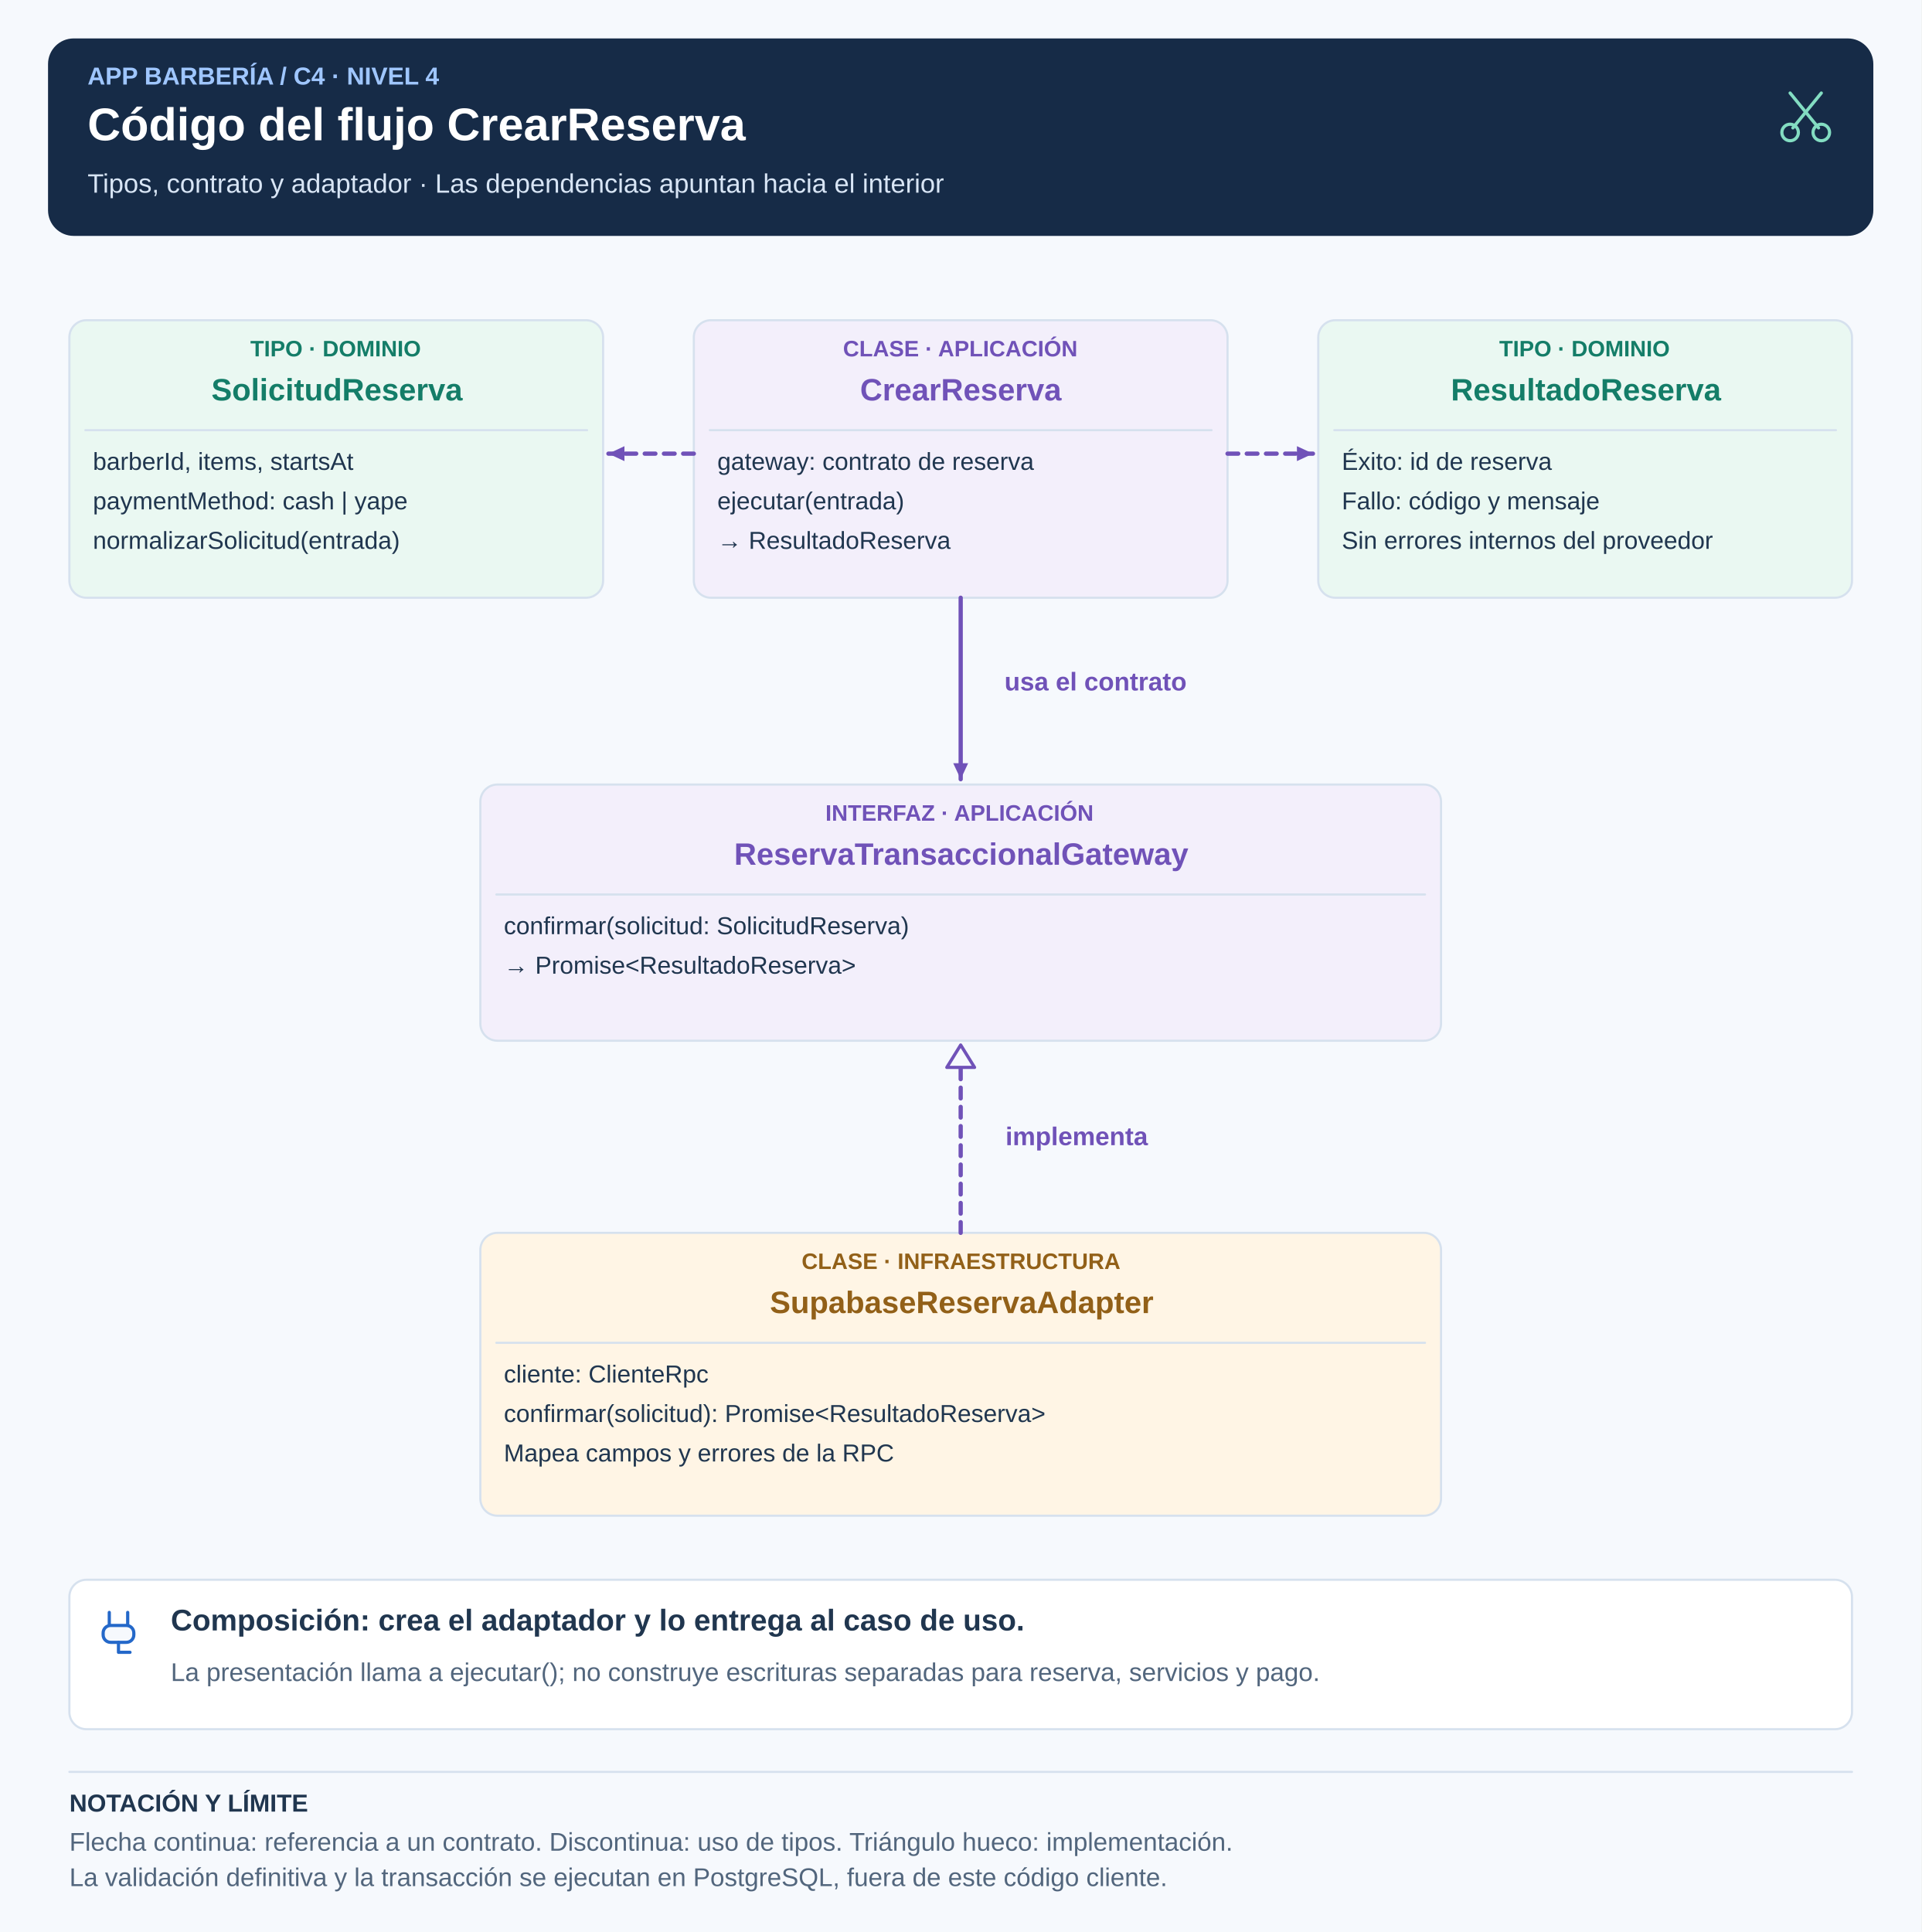
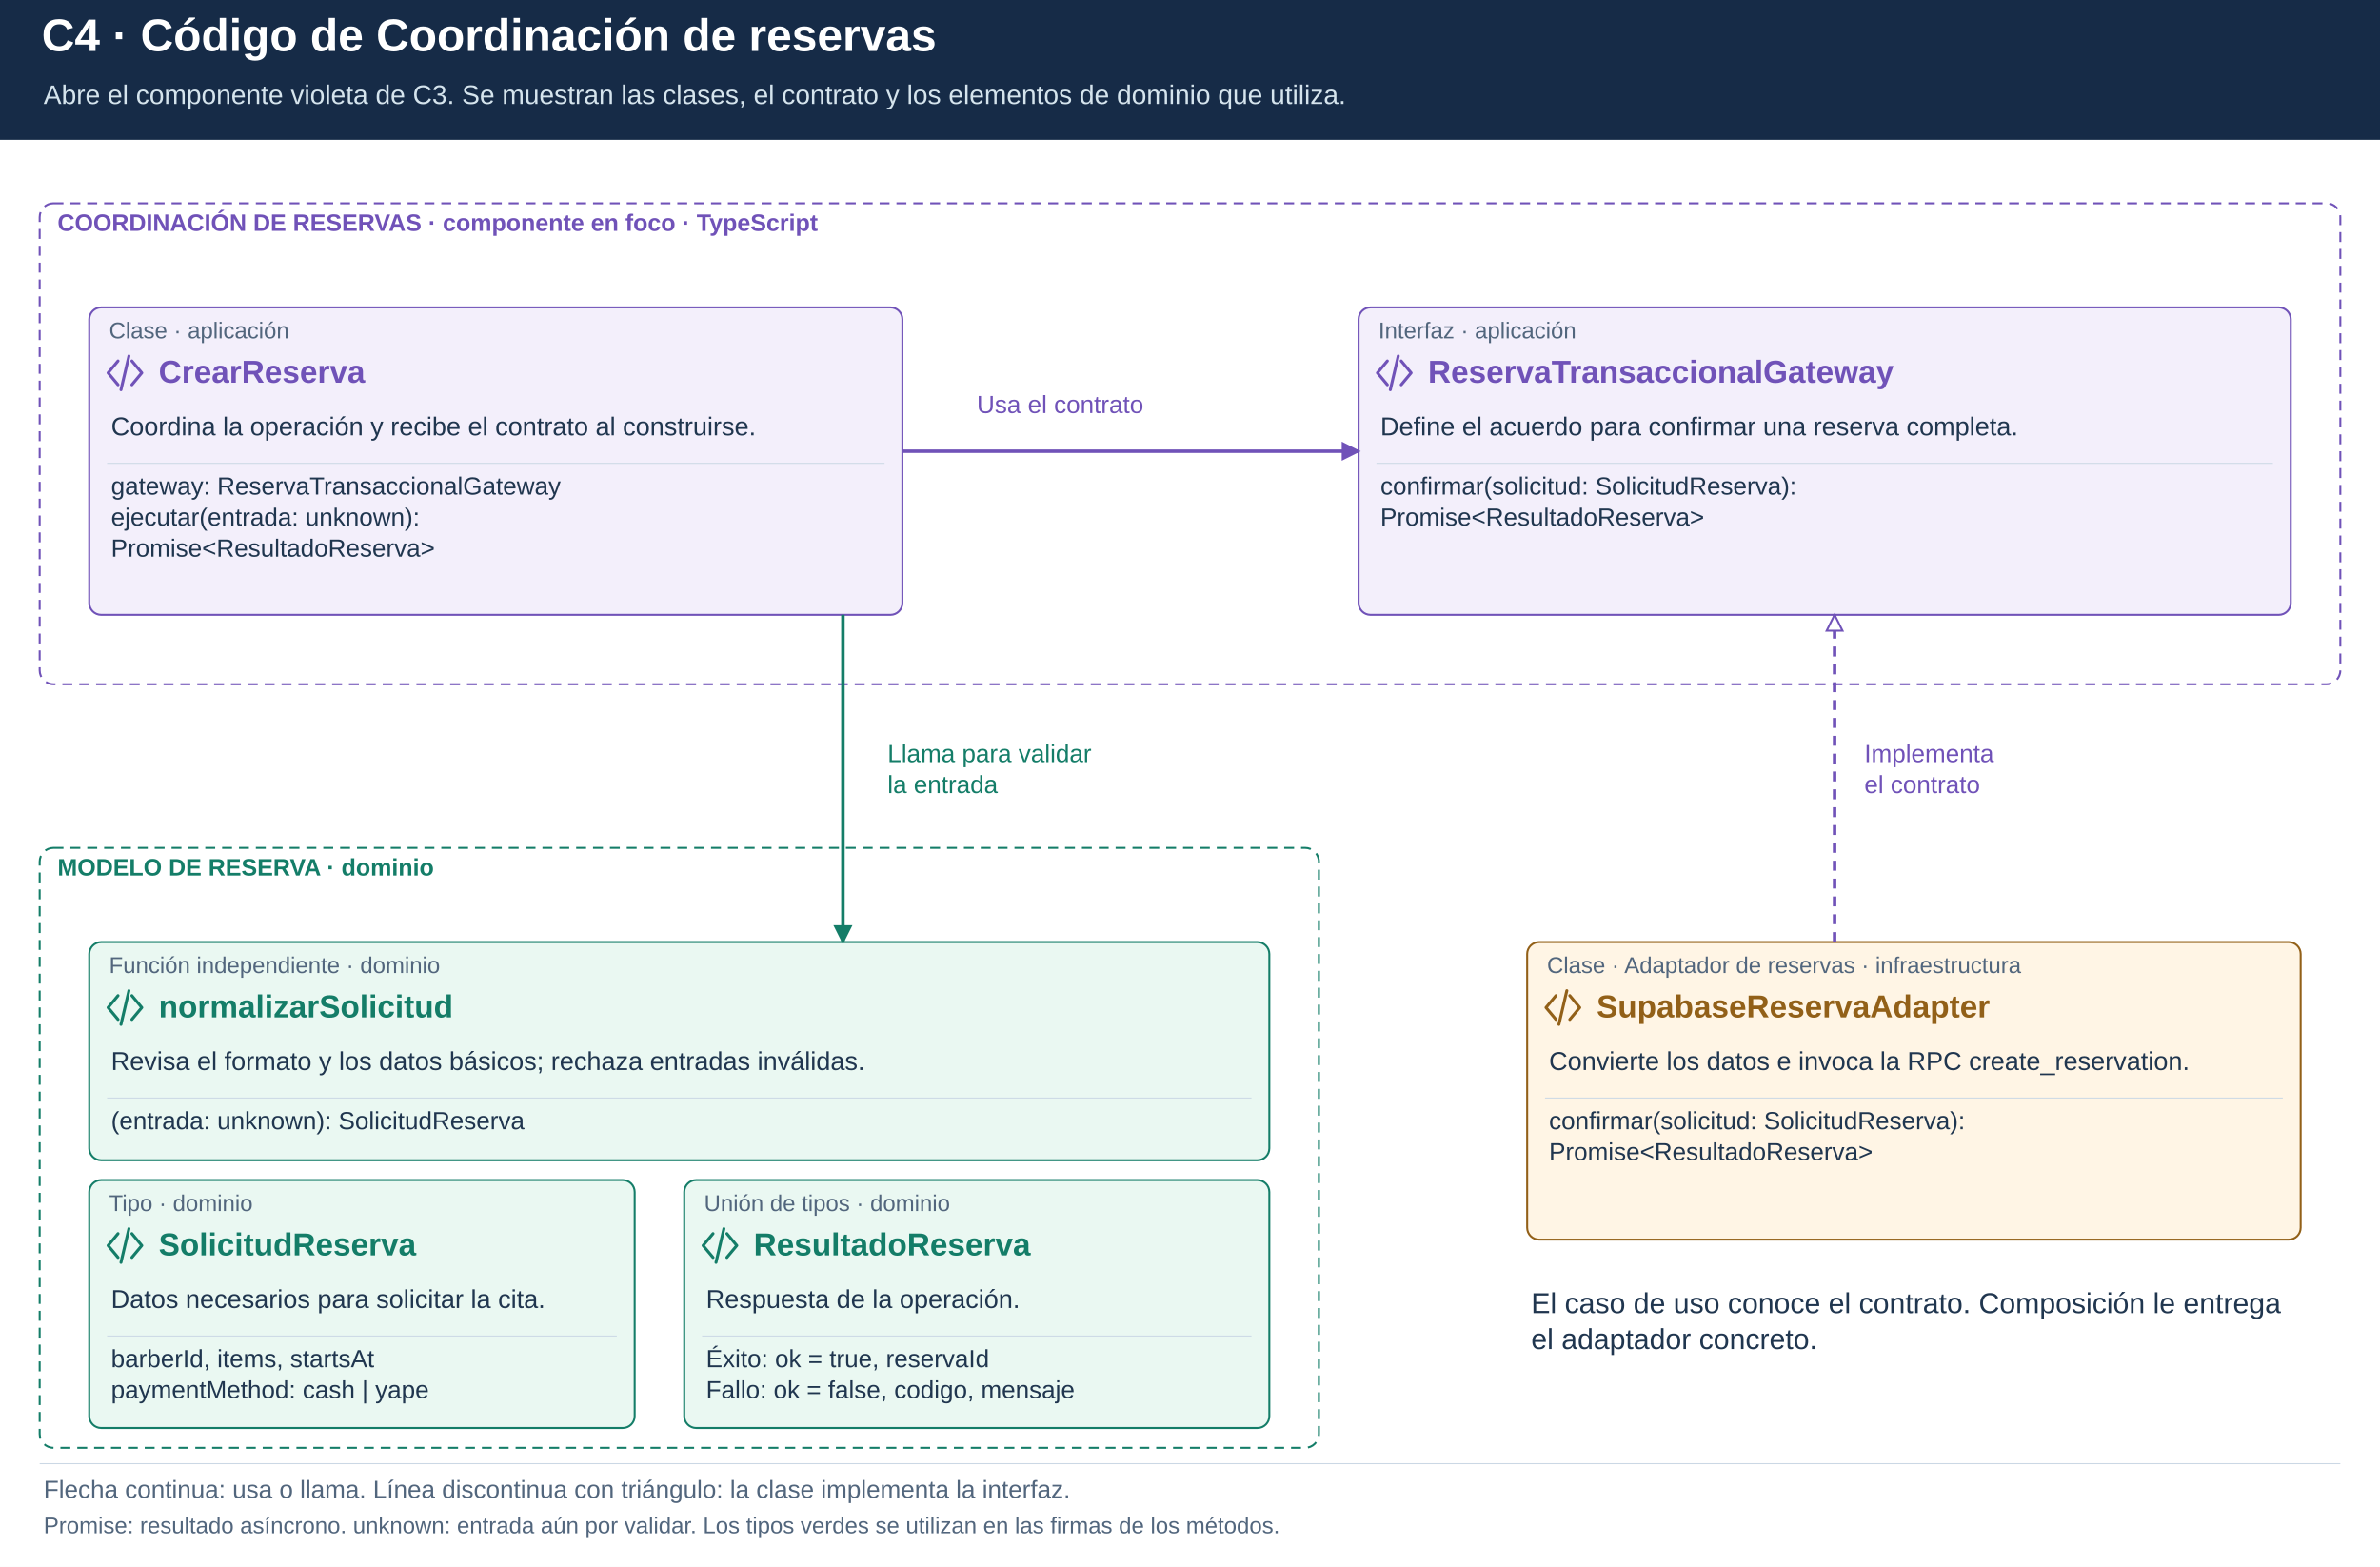
- <svg xmlns="http://www.w3.org/2000/svg" width="1800" height="1810" viewBox="0 0 1800 1810">
-   <rect width="1800" height="1810" fill="#f6f9fd" />
-   <rect x="45" y="36" width="1710" height="185" rx="24" fill="#162b47" stroke="none" stroke-width="2" />
-   <text x="82" y="64" font-family="Arial, sans-serif" font-size="23" font-weight="700" fill="#9fc6ff" dominant-baseline="text-before-edge">APP BARBERÍA / C4 · NIVEL 4</text>
-   <text x="82" y="103" font-family="Arial, sans-serif" font-size="43" font-weight="700" fill="#ffffff" dominant-baseline="text-before-edge">Código del flujo CrearReserva</text>
-   <text x="82" y="164" font-family="Arial, sans-serif" font-size="25" font-weight="400" fill="#d8e5f5" dominant-baseline="text-before-edge">Tipos, contrato y adaptador · Las dependencias apuntan hacia el interior</text>
-   <ellipse cx="1677.031" cy="124.109" rx="7.734" ry="7.734" fill="none" stroke="#83ddc2" stroke-width="3" />
-   <ellipse cx="1706.25" cy="124.109" rx="7.734" ry="7.734" fill="none" stroke="#83ddc2" stroke-width="3" />
-   <polyline points="1679.609,119.812 1706.25,87.156" fill="none" stroke="#83ddc2" stroke-width="3" stroke-linecap="round" stroke-linejoin="round" />
-   <polyline points="1703.672,119.812 1677.031,87.156" fill="none" stroke="#83ddc2" stroke-width="3" stroke-linecap="round" stroke-linejoin="round" />
-   <rect x="65" y="300" width="500" height="260" rx="16" fill="#eaf8f2" stroke="#d6e1ee" stroke-width="2" />
-   <text x="234.5" y="320" font-family="Arial, sans-serif" font-size="21" font-weight="700" fill="#147d68" dominant-baseline="text-before-edge">TIPO · DOMINIO</text>
-   <text x="198.0" y="356" font-family="Arial, sans-serif" font-size="29" font-weight="700" fill="#147d68" dominant-baseline="text-before-edge">SolicitudReserva</text>
-   <polyline points="80,403 550,403" fill="none" stroke="#d6e1ee" stroke-width="2" stroke-linecap="round" stroke-linejoin="round" />
-   <text x="87" y="425" font-family="Arial, sans-serif" font-size="23" font-weight="400" fill="#20364f" dominant-baseline="text-before-edge">barberId, items, startsAt</text>
-   <text x="87" y="462" font-family="Arial, sans-serif" font-size="23" font-weight="400" fill="#20364f" dominant-baseline="text-before-edge">paymentMethod: cash | yape</text>
-   <text x="87" y="499" font-family="Arial, sans-serif" font-size="23" font-weight="400" fill="#20364f" dominant-baseline="text-before-edge">normalizarSolicitud(entrada)</text>
-   <rect x="650" y="300" width="500" height="260" rx="16" fill="#f3effb" stroke="#d6e1ee" stroke-width="2" />
-   <text x="789.758" y="320" font-family="Arial, sans-serif" font-size="21" font-weight="700" fill="#7052b8" dominant-baseline="text-before-edge">CLASE · APLICACIÓN</text>
-   <text x="805.75" y="356" font-family="Arial, sans-serif" font-size="29" font-weight="700" fill="#7052b8" dominant-baseline="text-before-edge">CrearReserva</text>
-   <polyline points="665,403 1135,403" fill="none" stroke="#d6e1ee" stroke-width="2" stroke-linecap="round" stroke-linejoin="round" />
-   <text x="672" y="425" font-family="Arial, sans-serif" font-size="23" font-weight="400" fill="#20364f" dominant-baseline="text-before-edge">gateway: contrato de reserva</text>
-   <text x="672" y="462" font-family="Arial, sans-serif" font-size="23" font-weight="400" fill="#20364f" dominant-baseline="text-before-edge">ejecutar(entrada)</text>
-   <text x="672" y="499" font-family="Arial, sans-serif" font-size="23" font-weight="400" fill="#20364f" dominant-baseline="text-before-edge">→ ResultadoReserva</text>
-   <rect x="1235" y="300" width="500" height="260" rx="16" fill="#eaf8f2" stroke="#d6e1ee" stroke-width="2" />
-   <text x="1404.5" y="320" font-family="Arial, sans-serif" font-size="21" font-weight="700" fill="#147d68" dominant-baseline="text-before-edge">TIPO · DOMINIO</text>
-   <text x="1359.25" y="356" font-family="Arial, sans-serif" font-size="29" font-weight="700" fill="#147d68" dominant-baseline="text-before-edge">ResultadoReserva</text>
-   <polyline points="1250,403 1720,403" fill="none" stroke="#d6e1ee" stroke-width="2" stroke-linecap="round" stroke-linejoin="round" />
-   <text x="1257" y="425" font-family="Arial, sans-serif" font-size="23" font-weight="400" fill="#20364f" dominant-baseline="text-before-edge">Éxito: id de reserva</text>
-   <text x="1257" y="462" font-family="Arial, sans-serif" font-size="23" font-weight="400" fill="#20364f" dominant-baseline="text-before-edge">Fallo: código y mensaje</text>
-   <text x="1257" y="499" font-family="Arial, sans-serif" font-size="23" font-weight="400" fill="#20364f" dominant-baseline="text-before-edge">Sin errores internos del proveedor</text>
-   <polyline points="650,425 570,425" fill="none" stroke="#7052b8" stroke-width="4" stroke-linecap="round" stroke-linejoin="round" stroke-dasharray="10 8" />
-   <polygon points="570,425 585.0,432.0 585.0,418.0" fill="#7052b8" />
-   <polyline points="1150,425 1230,425" fill="none" stroke="#7052b8" stroke-width="4" stroke-linecap="round" stroke-linejoin="round" stroke-dasharray="10 8" />
-   <polygon points="1230,425 1215.0,418.0 1215.0,432.0" fill="#7052b8" />
-   <rect x="450" y="735" width="900" height="240" rx="16" fill="#f3effb" stroke="#d6e1ee" stroke-width="2" />
-   <text x="773.266" y="755" font-family="Arial, sans-serif" font-size="21" font-weight="700" fill="#7052b8" dominant-baseline="text-before-edge">INTERFAZ · APLICACIÓN</text>
-   <text x="687.762" y="791" font-family="Arial, sans-serif" font-size="29" font-weight="700" fill="#7052b8" dominant-baseline="text-before-edge">ReservaTransaccionalGateway</text>
-   <polyline points="465,838 1335,838" fill="none" stroke="#d6e1ee" stroke-width="2" stroke-linecap="round" stroke-linejoin="round" />
-   <text x="472" y="860" font-family="Arial, sans-serif" font-size="23" font-weight="400" fill="#20364f" dominant-baseline="text-before-edge">confirmar(solicitud: SolicitudReserva)</text>
-   <text x="472" y="897" font-family="Arial, sans-serif" font-size="23" font-weight="400" fill="#20364f" dominant-baseline="text-before-edge">→ Promise&lt;ResultadoReserva&gt;</text>
-   <polyline points="900,560 900,730" fill="none" stroke="#7052b8" stroke-width="4" stroke-linecap="round" stroke-linejoin="round" />
-   <polygon points="900,730 907.0,715.0 893.0,715.0" fill="#7052b8" />
-   <text x="941" y="631" font-family="Arial, sans-serif" font-size="24" font-weight="700" fill="#7052b8" dominant-baseline="text-before-edge">usa el contrato</text>
-   <rect x="450" y="1155" width="900" height="265" rx="16" fill="#fff5e5" stroke="#d6e1ee" stroke-width="2" />
-   <text x="751.0" y="1175" font-family="Arial, sans-serif" font-size="21" font-weight="700" fill="#926018" dominant-baseline="text-before-edge">CLASE · INFRAESTRUCTURA</text>
-   <text x="721.25" y="1211" font-family="Arial, sans-serif" font-size="29" font-weight="700" fill="#926018" dominant-baseline="text-before-edge">SupabaseReservaAdapter</text>
-   <polyline points="465,1258 1335,1258" fill="none" stroke="#d6e1ee" stroke-width="2" stroke-linecap="round" stroke-linejoin="round" />
-   <text x="472" y="1280" font-family="Arial, sans-serif" font-size="23" font-weight="400" fill="#20364f" dominant-baseline="text-before-edge">cliente: ClienteRpc</text>
-   <text x="472" y="1317" font-family="Arial, sans-serif" font-size="23" font-weight="400" fill="#20364f" dominant-baseline="text-before-edge">confirmar(solicitud): Promise&lt;ResultadoReserva&gt;</text>
-   <text x="472" y="1354" font-family="Arial, sans-serif" font-size="23" font-weight="400" fill="#20364f" dominant-baseline="text-before-edge">Mapea campos y errores de la RPC</text>
-   <polyline points="900,1155 900,996" fill="none" stroke="#7052b8" stroke-width="4" stroke-linecap="round" stroke-linejoin="round" stroke-dasharray="10 8" />
-   <polyline points="900,979 887,1000 913,1000 900,979" fill="none" stroke="#7052b8" stroke-width="3" stroke-linecap="round" stroke-linejoin="round" />
-   <text x="942" y="1057" font-family="Arial, sans-serif" font-size="24" font-weight="700" fill="#7052b8" dominant-baseline="text-before-edge">implementa</text>
-   <rect x="65" y="1480" width="1670" height="140" rx="16" fill="#ffffff" stroke="#d6e1ee" stroke-width="2" />
-   <polyline points="102.375,1510.594 102.375,1522.812" fill="none" stroke="#2468c9" stroke-width="3" stroke-linecap="round" stroke-linejoin="round" />
-   <polyline points="119.625,1510.594 119.625,1522.812" fill="none" stroke="#2468c9" stroke-width="3" stroke-linecap="round" stroke-linejoin="round" />
-   <rect x="96.625" y="1522.812" width="28.75" height="15.812" rx="7" fill="#f6f9fd" stroke="#2468c9" stroke-width="3" />
-   <polyline points="111.0,1538.625 111.0,1547.969 121.781,1547.969" fill="none" stroke="#2468c9" stroke-width="3" stroke-linecap="round" stroke-linejoin="round" />
-   <text x="160" y="1509" font-family="Arial, sans-serif" font-size="28" font-weight="700" fill="#20364f" dominant-baseline="text-before-edge">Composición: crea el adaptador y lo entrega al caso de uso.</text>
-   <text x="160" y="1559" font-family="Arial, sans-serif" font-size="24" font-weight="400" fill="#52667d" dominant-baseline="text-before-edge">La presentación llama a ejecutar(); no construye escrituras separadas para reserva, servicios y pago.</text>
-   <polyline points="65,1660 1735,1660" fill="none" stroke="#d6e1ee" stroke-width="2" stroke-linecap="round" stroke-linejoin="round" />
-   <text x="65" y="1682" font-family="Arial, sans-serif" font-size="23" font-weight="700" fill="#20364f" dominant-baseline="text-before-edge">NOTACIÓN Y LÍMITE</text>
-   <text x="65" y="1718" font-family="Arial, sans-serif" font-size="24" font-weight="400" fill="#52667d" dominant-baseline="text-before-edge">Flecha continua: referencia a un contrato. Discontinua: uso de tipos. Triángulo hueco: implementación.</text>
-   <text x="65" y="1751.12" font-family="Arial, sans-serif" font-size="24" font-weight="400" fill="#52667d" dominant-baseline="text-before-edge">La validación definitiva y la transacción se ejecutan en PostgreSQL, fuera de este código cliente.</text>
+ <svg xmlns="http://www.w3.org/2000/svg" width="2400" height="1580" viewBox="0 0 2400 1580" role="img" aria-labelledby="title desc">
+   <rect width="2400" height="1580" fill="white" />
+   <rect x="0" y="0" width="2400" height="140" rx="0" fill="#162b47" stroke="#162b47" stroke-width="2" />
+   <text x="42.0" y="21.0" font-family="Arial, sans-serif" font-size="46" font-weight="700" fill="white" dominant-baseline="text-before-edge">C4 · Código de Coordinación de reservas</text>
+   <text x="44.0" y="87.0" font-family="Arial, sans-serif" font-size="27" font-weight="400" fill="#d5e4ed" dominant-baseline="text-before-edge">Abre el componente violeta de C3. Se muestran las clases, el contrato y los elementos de dominio que utiliza.</text>
+   <rect x="40" y="205" width="2320" height="485" rx="14" fill="white" stroke="#7052b8" stroke-width="2" stroke-dasharray="10 7" />
+   <text x="58.0" y="217.0" font-family="Arial, sans-serif" font-size="24" font-weight="700" fill="#7052b8" dominant-baseline="text-before-edge">COORDINACIÓN DE RESERVAS · componente en foco · TypeScript</text>
+   <g data-node="crear">
+     <rect x="90" y="310" width="820" height="310" rx="12" fill="#f3effb" stroke="#7052b8" stroke-width="2" />
+     <g transform="translate(108 357)" fill="none" stroke="#7052b8" stroke-width="3" stroke-linecap="round" stroke-linejoin="round">
+       <path d="M11 7L1 19l10 12M25 7l10 12-10 12M22 2l-8 34" />
+     </g>
+     <text x="110.0" y="326.0" font-family="Arial, sans-serif" font-size="23" font-weight="400" fill="#52667d" dominant-baseline="text-before-edge">Clase · aplicación</text>
+     <text x="160.0" y="364.8" font-family="Arial, sans-serif" font-size="32" font-weight="700" fill="#7052b8" dominant-baseline="text-before-edge">CrearReserva</text>
+     <text x="112.0" y="421.8" font-family="Arial, sans-serif" font-size="26" font-weight="400" fill="#20364f" dominant-baseline="text-before-edge">Coordina la operación y recibe el contrato al construirse.</text>
+     <path d="M108 467.25H892" stroke="#cbd8e5" />
+     <text x="112.0" y="482.2" font-family="Arial, sans-serif" font-size="25" font-weight="400" fill="#20364f" dominant-baseline="text-before-edge">gateway: ReservaTransaccionalGateway</text>
+     <text x="112.0" y="513.5" font-family="Arial, sans-serif" font-size="25" font-weight="400" fill="#20364f" dominant-baseline="text-before-edge">ejecutar(entrada: unknown):</text>
+     <text x="112.0" y="544.8" font-family="Arial, sans-serif" font-size="25" font-weight="400" fill="#20364f" dominant-baseline="text-before-edge">Promise&lt;ResultadoReserva&gt;</text>
+   </g>
+   <g data-node="gateway">
+     <rect x="1370" y="310" width="940" height="310" rx="12" fill="#f3effb" stroke="#7052b8" stroke-width="2" />
+     <g transform="translate(1388 357)" fill="none" stroke="#7052b8" stroke-width="3" stroke-linecap="round" stroke-linejoin="round">
+       <path d="M11 7L1 19l10 12M25 7l10 12-10 12M22 2l-8 34" />
+     </g>
+     <text x="1390.0" y="326.0" font-family="Arial, sans-serif" font-size="23" font-weight="400" fill="#52667d" dominant-baseline="text-before-edge">Interfaz · aplicación</text>
+     <text x="1440.0" y="364.8" font-family="Arial, sans-serif" font-size="32" font-weight="700" fill="#7052b8" dominant-baseline="text-before-edge">ReservaTransaccionalGateway</text>
+     <text x="1392.0" y="421.8" font-family="Arial, sans-serif" font-size="26" font-weight="400" fill="#20364f" dominant-baseline="text-before-edge">Define el acuerdo para confirmar una reserva completa.</text>
+     <path d="M1388 467.25H2292" stroke="#cbd8e5" />
+     <text x="1392.0" y="482.2" font-family="Arial, sans-serif" font-size="25" font-weight="400" fill="#20364f" dominant-baseline="text-before-edge">confirmar(solicitud: SolicitudReserva):</text>
+     <text x="1392.0" y="513.5" font-family="Arial, sans-serif" font-size="25" font-weight="400" fill="#20364f" dominant-baseline="text-before-edge">Promise&lt;ResultadoReserva&gt;</text>
+   </g>
+   <rect x="40" y="855" width="1290" height="605" rx="14" fill="white" stroke="#147d68" stroke-width="2" stroke-dasharray="10 7" />
+   <text x="58.0" y="867.0" font-family="Arial, sans-serif" font-size="24" font-weight="700" fill="#147d68" dominant-baseline="text-before-edge">MODELO DE RESERVA · dominio</text>
+   <g data-node="normalizar">
+     <rect x="90" y="950" width="1190" height="220" rx="12" fill="#eaf8f2" stroke="#147d68" stroke-width="2" />
+     <g transform="translate(108 997)" fill="none" stroke="#147d68" stroke-width="3" stroke-linecap="round" stroke-linejoin="round">
+       <path d="M11 7L1 19l10 12M25 7l10 12-10 12M22 2l-8 34" />
+     </g>
+     <text x="110.0" y="966.0" font-family="Arial, sans-serif" font-size="23" font-weight="400" fill="#52667d" dominant-baseline="text-before-edge">Función independiente · dominio</text>
+     <text x="160.0" y="1004.8" font-family="Arial, sans-serif" font-size="32" font-weight="700" fill="#147d68" dominant-baseline="text-before-edge">normalizarSolicitud</text>
+     <text x="112.0" y="1061.8" font-family="Arial, sans-serif" font-size="26" font-weight="400" fill="#20364f" dominant-baseline="text-before-edge">Revisa el formato y los datos básicos; rechaza entradas inválidas.</text>
+     <path d="M108 1107.25H1262" stroke="#cbd8e5" />
+     <text x="112.0" y="1122.2" font-family="Arial, sans-serif" font-size="25" font-weight="400" fill="#20364f" dominant-baseline="text-before-edge">(entrada: unknown): SolicitudReserva</text>
+   </g>
+   <g data-node="solicitud">
+     <rect x="90" y="1190" width="550" height="250" rx="12" fill="#eaf8f2" stroke="#147d68" stroke-width="2" />
+     <g transform="translate(108 1237)" fill="none" stroke="#147d68" stroke-width="3" stroke-linecap="round" stroke-linejoin="round">
+       <path d="M11 7L1 19l10 12M25 7l10 12-10 12M22 2l-8 34" />
+     </g>
+     <text x="110.0" y="1206.0" font-family="Arial, sans-serif" font-size="23" font-weight="400" fill="#52667d" dominant-baseline="text-before-edge">Tipo · dominio</text>
+     <text x="160.0" y="1244.8" font-family="Arial, sans-serif" font-size="32" font-weight="700" fill="#147d68" dominant-baseline="text-before-edge">SolicitudReserva</text>
+     <text x="112.0" y="1301.8" font-family="Arial, sans-serif" font-size="26" font-weight="400" fill="#20364f" dominant-baseline="text-before-edge">Datos necesarios para solicitar la cita.</text>
+     <path d="M108 1347.25H622" stroke="#cbd8e5" />
+     <text x="112.0" y="1362.2" font-family="Arial, sans-serif" font-size="25" font-weight="400" fill="#20364f" dominant-baseline="text-before-edge">barberId, items, startsAt</text>
+     <text x="112.0" y="1393.5" font-family="Arial, sans-serif" font-size="25" font-weight="400" fill="#20364f" dominant-baseline="text-before-edge">paymentMethod: cash | yape</text>
+   </g>
+   <g data-node="resultado">
+     <rect x="690" y="1190" width="590" height="250" rx="12" fill="#eaf8f2" stroke="#147d68" stroke-width="2" />
+     <g transform="translate(708 1237)" fill="none" stroke="#147d68" stroke-width="3" stroke-linecap="round" stroke-linejoin="round">
+       <path d="M11 7L1 19l10 12M25 7l10 12-10 12M22 2l-8 34" />
+     </g>
+     <text x="710.0" y="1206.0" font-family="Arial, sans-serif" font-size="23" font-weight="400" fill="#52667d" dominant-baseline="text-before-edge">Unión de tipos · dominio</text>
+     <text x="760.0" y="1244.8" font-family="Arial, sans-serif" font-size="32" font-weight="700" fill="#147d68" dominant-baseline="text-before-edge">ResultadoReserva</text>
+     <text x="712.0" y="1301.8" font-family="Arial, sans-serif" font-size="26" font-weight="400" fill="#20364f" dominant-baseline="text-before-edge">Respuesta de la operación.</text>
+     <path d="M708 1347.25H1262" stroke="#cbd8e5" />
+     <text x="712.0" y="1362.2" font-family="Arial, sans-serif" font-size="25" font-weight="400" fill="#20364f" dominant-baseline="text-before-edge">Éxito: ok = true, reservaId</text>
+     <text x="712.0" y="1393.5" font-family="Arial, sans-serif" font-size="25" font-weight="400" fill="#20364f" dominant-baseline="text-before-edge">Fallo: ok = false, codigo, mensaje</text>
+   </g>
+   <g data-node="adapter">
+     <rect x="1540" y="950" width="780" height="300" rx="12" fill="#fff5e5" stroke="#926018" stroke-width="2" />
+     <g transform="translate(1558 997)" fill="none" stroke="#926018" stroke-width="3" stroke-linecap="round" stroke-linejoin="round">
+       <path d="M11 7L1 19l10 12M25 7l10 12-10 12M22 2l-8 34" />
+     </g>
+     <text x="1560.0" y="966.0" font-family="Arial, sans-serif" font-size="23" font-weight="400" fill="#52667d" dominant-baseline="text-before-edge">Clase · Adaptador de reservas · infraestructura</text>
+     <text x="1610.0" y="1004.8" font-family="Arial, sans-serif" font-size="32" font-weight="700" fill="#926018" dominant-baseline="text-before-edge">SupabaseReservaAdapter</text>
+     <text x="1562.0" y="1061.8" font-family="Arial, sans-serif" font-size="26" font-weight="400" fill="#20364f" dominant-baseline="text-before-edge">Convierte los datos e invoca la RPC create_reservation.</text>
+     <path d="M1558 1107.25H2302" stroke="#cbd8e5" />
+     <text x="1562.0" y="1122.2" font-family="Arial, sans-serif" font-size="25" font-weight="400" fill="#20364f" dominant-baseline="text-before-edge">confirmar(solicitud: SolicitudReserva):</text>
+     <text x="1562.0" y="1153.5" font-family="Arial, sans-serif" font-size="25" font-weight="400" fill="#20364f" dominant-baseline="text-before-edge">Promise&lt;ResultadoReserva&gt;</text>
+   </g>
+   <g data-relation="crear-gateway">
+     <polyline points="910,455 1370,455" fill="none" stroke="#7052b8" stroke-width="3.5" stroke-linejoin="round" />
+     <polygon points="1370.0,455.0 1354.0,447.0 1354.0,463.0" fill="#7052b8" stroke="#7052b8" stroke-width="2" />
+     <text x="985.0" y="400.0" font-family="Arial, sans-serif" font-size="25" font-weight="400" fill="#7052b8" dominant-baseline="text-before-edge">Usa el contrato</text>
+   </g>
+   <g data-relation="crear-normalizar">
+     <polyline points="850,620 850,950" fill="none" stroke="#147d68" stroke-width="3.5" stroke-linejoin="round" />
+     <polygon points="850.0,950.0 858.0,934.0 842.0,934.0" fill="#147d68" stroke="#147d68" stroke-width="2" />
+     <text x="895.0" y="752.0" font-family="Arial, sans-serif" font-size="25" font-weight="400" fill="#147d68" dominant-baseline="text-before-edge">Llama para validar</text>
+     <text x="895.0" y="783.2" font-family="Arial, sans-serif" font-size="25" font-weight="400" fill="#147d68" dominant-baseline="text-before-edge">la entrada</text>
+   </g>
+   <g data-relation="adapter-gateway">
+     <polyline points="1850,950 1850,620" fill="none" stroke="#7052b8" stroke-width="3.5" stroke-linejoin="round" stroke-dasharray="10 8" />
+     <polygon points="1850.0,620.0 1842.0,636.0 1858.0,636.0" fill="white" stroke="#7052b8" stroke-width="2" />
+     <text x="1880.0" y="752.0" font-family="Arial, sans-serif" font-size="25" font-weight="400" fill="#7052b8" dominant-baseline="text-before-edge">Implementa</text>
+     <text x="1880.0" y="783.2" font-family="Arial, sans-serif" font-size="25" font-weight="400" fill="#7052b8" dominant-baseline="text-before-edge">el contrato</text>
+   </g>
+   <text x="1544.0" y="1305.0" font-family="Arial, sans-serif" font-size="29" font-weight="400" fill="#20364f" dominant-baseline="text-before-edge">El caso de uso conoce el contrato. Composición le entrega</text>
+   <text x="1544.0" y="1341.2" font-family="Arial, sans-serif" font-size="29" font-weight="400" fill="#20364f" dominant-baseline="text-before-edge">el adaptador concreto.</text>
+   <path d="M40 1476H2360" stroke="#cbd8e5" />
+   <text x="44.0" y="1494.0" font-family="Arial, sans-serif" font-size="25" font-weight="400" fill="#52667d" dominant-baseline="text-before-edge">Flecha continua: usa o llama. Línea discontinua con triángulo: la clase implementa la interfaz.</text>
+   <text x="44.0" y="1531.0" font-family="Arial, sans-serif" font-size="23" font-weight="400" fill="#52667d" dominant-baseline="text-before-edge">Promise: resultado asíncrono. unknown: entrada aún por validar. Los tipos verdes se utilizan en las firmas de los métodos.</text>
</svg>
